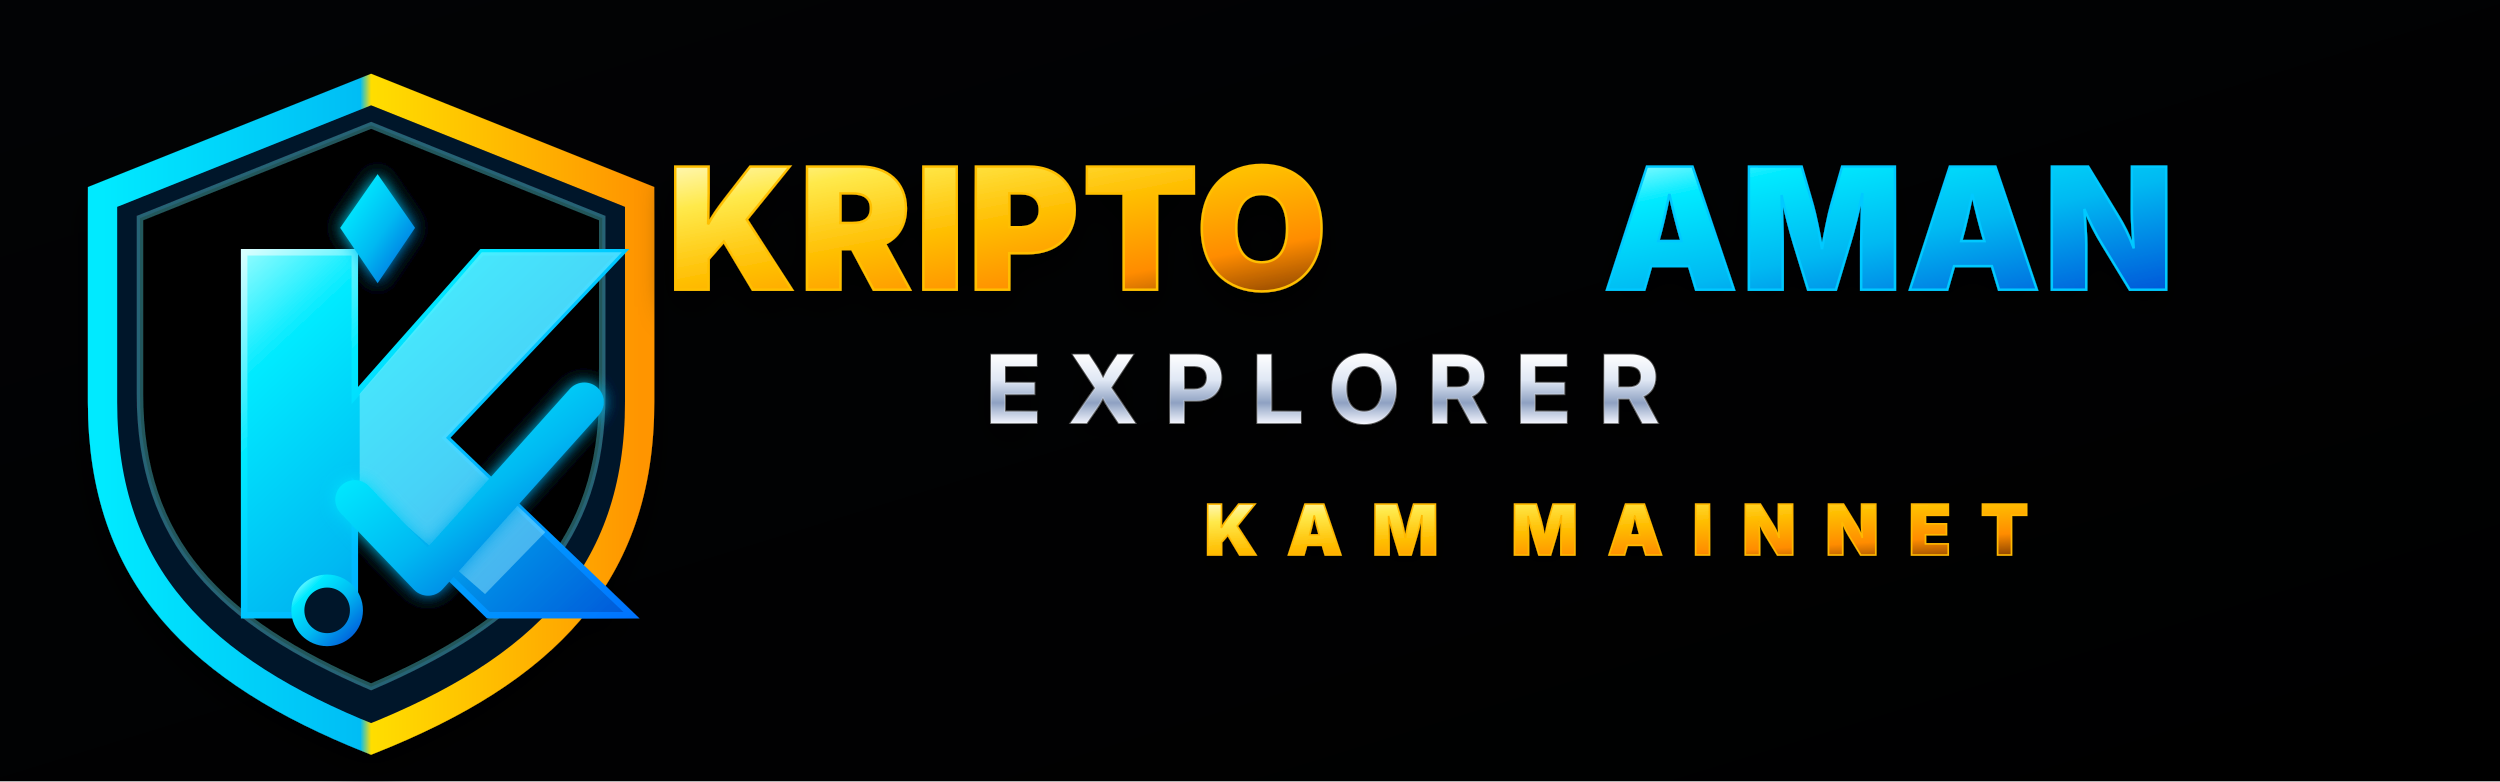
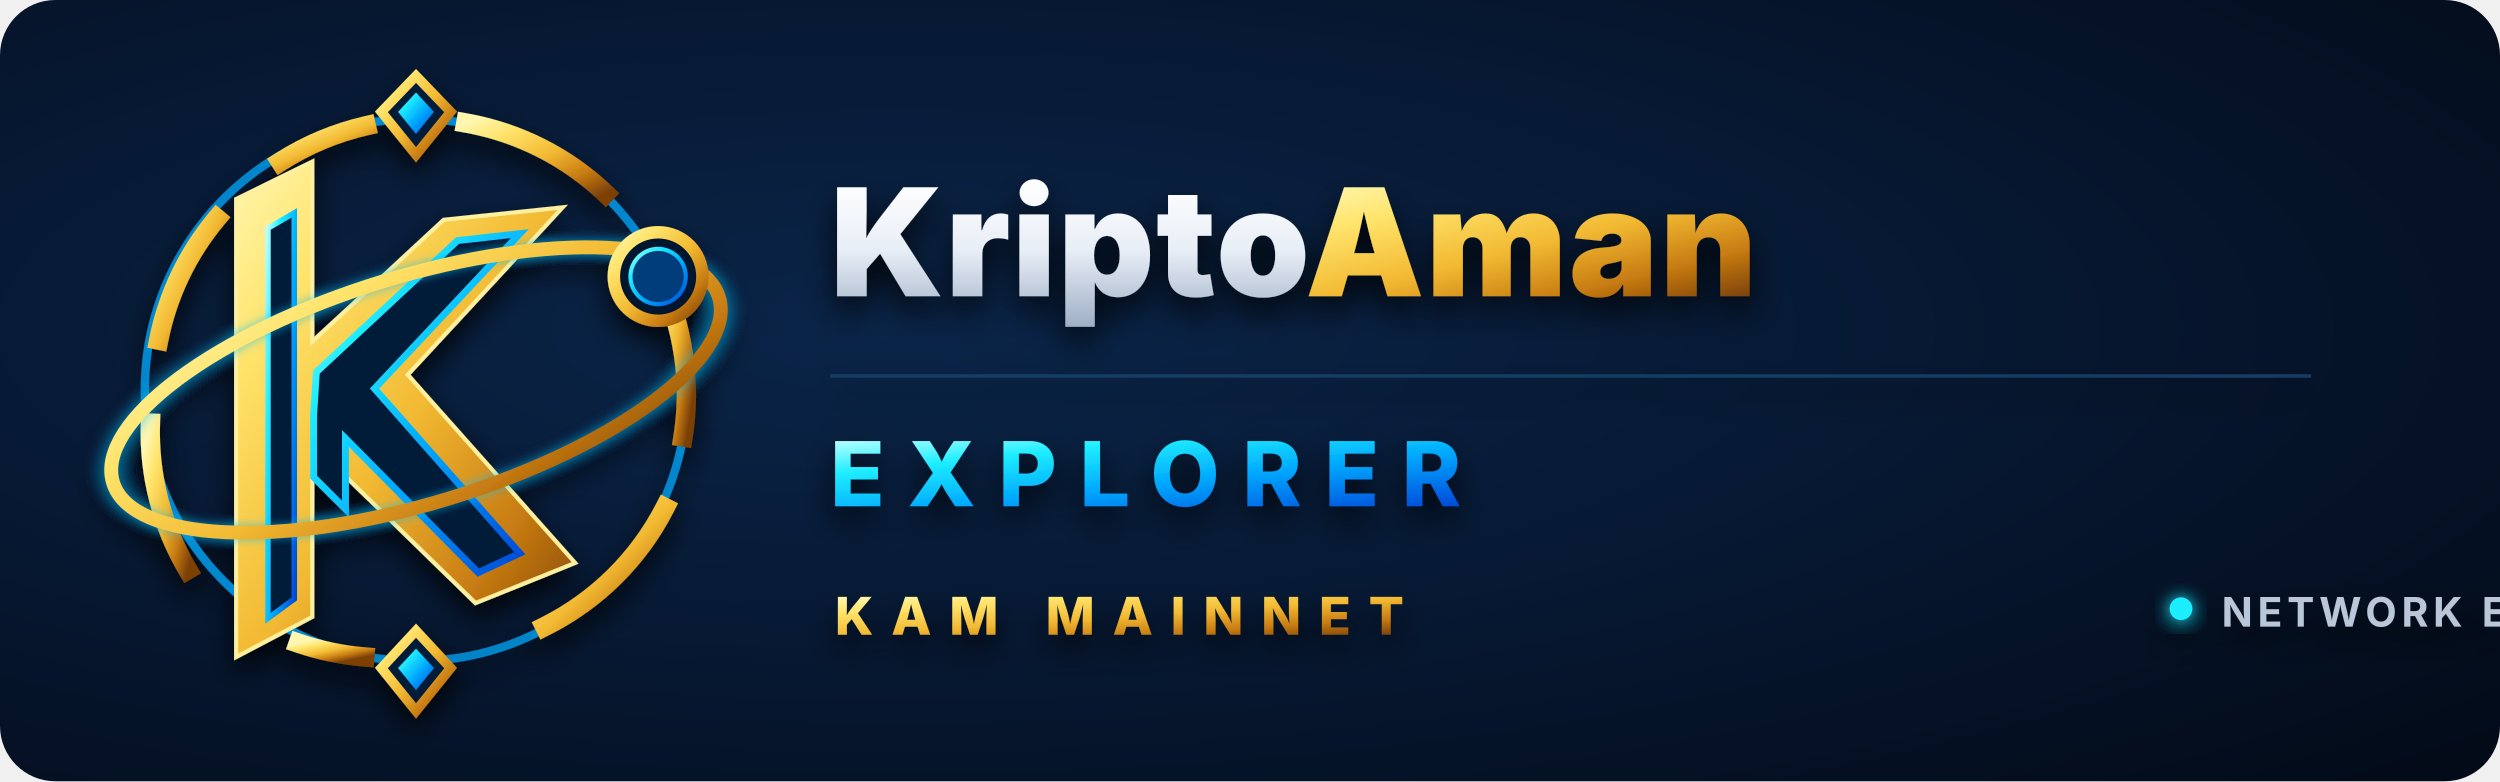
<svg xmlns="http://www.w3.org/2000/svg" viewBox="0 0 1536 480" role="img" aria-labelledby="title desc">
  <defs>
-     <linearGradient id="bg" x1="0" y1="0" x2="1" y2="1">
-       <stop offset="0" stop-color="#020305" />
-       <stop offset="1" stop-color="#000000" />
+     <radialGradient id="bg" cx="36%" cy="42%" r="95%">
+       <stop offset="0" stop-color="#0a2549" />
+       <stop offset=".52" stop-color="#06162e" />
+       <stop offset="1" stop-color="#020711" />
+     </radialGradient>
+     <linearGradient id="gold" x1="0" y1="0" x2="1" y2="1">
+       <stop offset="0" stop-color="#fff7b0" />
+       <stop offset=".22" stop-color="#ffe36a" />
+       <stop offset=".52" stop-color="#f2b932" />
+       <stop offset=".78" stop-color="#c77b12" />
+       <stop offset="1" stop-color="#7b4106" />
    </linearGradient>
    <linearGradient id="cyan" x1="0" y1="0" x2="1" y2="1">
-       <stop offset="0" stop-color="#8ffcff" />
-       <stop offset=".18" stop-color="#00eaff" />
-       <stop offset=".55" stop-color="#00b9f2" />
-       <stop offset="1" stop-color="#0058d9" />
-     </linearGradient>
-     <linearGradient id="cyanEdge" x1="0" y1="0" x2="1" y2="1">
-       <stop offset="0" stop-color="#d7ffff" />
-       <stop offset=".28" stop-color="#00eaff" />
-       <stop offset="1" stop-color="#0073ff" />
-     </linearGradient>
-     <linearGradient id="gold" x1="0" y1="0" x2="1" y2="1">
-       <stop offset="0" stop-color="#fff7b2" />
-       <stop offset=".18" stop-color="#ffe94a" />
-       <stop offset=".48" stop-color="#ffbd00" />
-       <stop offset=".78" stop-color="#ff8c00" />
-       <stop offset="1" stop-color="#8a4300" />
+       <stop offset="0" stop-color="#b8ffff" />
+       <stop offset=".25" stop-color="#1eeeff" />
+       <stop offset=".58" stop-color="#00a9ff" />
+       <stop offset="1" stop-color="#0648d8" />
    </linearGradient>
    <linearGradient id="silver" x1="0" y1="0" x2="0" y2="1">
      <stop offset="0" stop-color="#ffffff" />
-       <stop offset=".38" stop-color="#dfe7f4" />
-       <stop offset=".7" stop-color="#8ea1c2" />
-       <stop offset="1" stop-color="#f5f7ff" />
+       <stop offset=".48" stop-color="#e8eef6" />
+       <stop offset="1" stop-color="#9eafc5" />
    </linearGradient>
-     <linearGradient id="shieldEdge" x1="0" y1="0" x2="1" y2="0">
-       <stop offset="0" stop-color="#00eaff" />
-       <stop offset=".48" stop-color="#00bdf5" />
-       <stop offset=".5" stop-color="#ffde00" />
-       <stop offset="1" stop-color="#ff9500" />
-     </linearGradient>
-     <filter id="softGlow" x="-40%" y="-40%" width="180%" height="180%">
+     <filter id="glow" x="-60%" y="-60%" width="220%" height="220%">
      <feGaussianBlur stdDeviation="5" result="b" />
      <feMerge>
        <feMergeNode in="b" />
        <feMergeNode in="SourceGraphic" />
      </feMerge>
    </filter>
    <filter id="shadow" x="-30%" y="-30%" width="170%" height="170%">
-       <feDropShadow dx="0" dy="10" stdDeviation="10" flood-color="#000" flood-opacity=".9" />
+       <feDropShadow dx="0" dy="10" stdDeviation="10" flood-color="#000" flood-opacity=".82" />
    </filter>
  </defs>
-   <rect width="1536" height="480" fill="url(#bg)" />
-   <g transform="translate(48 35)" filter="url(#shadow)">
-     <path d="M180 20 345 86v126c0 107-60 165-165 207C75 377 15 319 15 212V86z" fill="#05142a" stroke="url(#shieldEdge)" stroke-width="18" />
-     <path d="M180 42 322 99v108c0 91-49 140-142 180C87 347 38 298 38 207V99z" fill="url(#bg)" stroke="#65f6ff" stroke-opacity=".35" stroke-width="4" />
-     <path d="M102 120h68v88l78-88h86l-108 114 114 109h-88l-82-80v80h-68z" fill="url(#cyan)" stroke="url(#cyanEdge)" stroke-width="4" />
-     <path d="M173 207 248 120h86L226 234l61 58-37 38-77-67z" fill="#bafcff" opacity=".38" />
-     <path d="M184 72 207 105 184 139 161 105z" fill="url(#cyan)" filter="url(#softGlow)" />
-     <path d="M170 272 215 319 311 212" fill="none" stroke="url(#cyan)" stroke-width="24" stroke-linecap="round" stroke-linejoin="round" filter="url(#softGlow)" />
-     <circle cx="153" cy="340" r="18" fill="#041629" stroke="url(#cyan)" stroke-width="8" />
-     <path d="M153 358v28" stroke="url(#cyan)" stroke-width="10" stroke-linecap="round" />
+   <rect width="1536" height="480" rx="34" fill="url(#bg)" />
+   <g transform="translate(38 22) scale(.85)" filter="url(#shadow)">
+     <circle cx="256" cy="256" r="196" fill="none" stroke="#00aaff" stroke-width="6" opacity=".72" />
+     <g fill="none" stroke="url(#gold)" stroke-width="14" stroke-linecap="square">
+       <path d="M292 63A196 196 0 0 1 393 114" />
+       <path d="M432 174A196 196 0 0 1 449 290" />
+       <path d="M436 341A196 196 0 0 1 349 427" />
+       <path d="M219 449A196 196 0 0 1 171 439" />
+       <path d="M91 386A196 196 0 0 1 64 280" />
+       <path d="M70 220A196 196 0 0 1 112 132" />
+       <path d="M158 91A196 196 0 0 1 220 65" />
+     </g>
+     <path d="M126 118 181 91v130l95-88 86-9-112 121 121 136-72 29-118-115v125l-55 29z" fill="url(#gold)" stroke="#fff0a0" stroke-width="3" />
+     <path d="M149 139 168 128v279l-19 14z" fill="#061b38" stroke="url(#cyan)" stroke-width="4" />
+     <path d="m184 243 102-95 45-5-105 112 105 119-30 14-96-97v51l-23-23v-45z" fill="#061b38" stroke="url(#cyan)" stroke-width="5" />
+     <g transform="rotate(-17 256 256)" fill="none" stroke-linecap="round">
+       <ellipse cx="256" cy="256" rx="229" ry="82" stroke="#00bfff" stroke-width="9" opacity=".7" filter="url(#glow)" />
+       <ellipse cx="256" cy="256" rx="229" ry="82" stroke="url(#gold)" stroke-width="10" />
+     </g>
+     <g transform="translate(256 55)">
+       <path d="M0-26 25 0 0 31-25 0Z" fill="#061a38" stroke="url(#gold)" stroke-width="7" />
+       <path d="M0-14 13 0 0 16-13 0Z" fill="url(#cyan)" />
+     </g>
+     <g transform="translate(256 457)">
+       <path d="M0-27 25 0 0 31-25 0Z" fill="#061a38" stroke="url(#gold)" stroke-width="7" />
+       <path d="M0-14 13 0 0 16-13 0Z" fill="url(#cyan)" />
+     </g>
+     <g transform="translate(431 174)">
+       <circle r="32" fill="#06162f" stroke="url(#gold)" stroke-width="9" />
+       <circle r="20" fill="#063d7a" stroke="url(#cyan)" stroke-width="3" />
+     </g>
  </g>
-   <g transform="translate(410 66)" filter="url(#shadow)">
-     <text x="0" y="112" font-family="Inter,Arial,sans-serif" font-size="104" font-weight="900" letter-spacing="2" fill="url(#gold)" stroke="#ffbf00" stroke-width="1.5">KRIPTO</text>
-     <text x="575" y="112" font-family="Inter,Arial,sans-serif" font-size="104" font-weight="900" letter-spacing="2" fill="url(#cyan)" stroke="#00c9ff" stroke-width="1.5">AMAN</text>
-     <line x1="0" y1="175" x2="155" y2="175" stroke="url(#cyan)" stroke-width="7" filter="url(#softGlow)" />
-     <text x="195" y="194" font-family="Inter,Arial,sans-serif" font-size="58" font-weight="700" letter-spacing="16" fill="url(#silver)" stroke="#ffffff" stroke-opacity=".25" stroke-width="1">EXPLORER</text>
-     <line x1="895" y1="175" x2="1050" y2="175" stroke="url(#cyan)" stroke-width="7" filter="url(#softGlow)" />
-     <text x="330" y="275" font-family="Inter,Arial,sans-serif" font-size="43" font-weight="900" letter-spacing="18" fill="url(#gold)" stroke="#ffb800" stroke-width="1">KAM MAINNET</text>
+   <g transform="translate(510 96)" filter="url(#shadow)">
+     <text x="0" y="86" font-family="Inter,Arial,sans-serif" font-size="92" font-weight="900" letter-spacing="1" fill="url(#silver)">Kripto</text>
+     <text x="292" y="86" font-family="Inter,Arial,sans-serif" font-size="92" font-weight="900" letter-spacing="1" fill="url(#gold)">Aman</text>
+     <line x1="0" y1="135" x2="910" y2="135" stroke="#163e65" stroke-width="2" />
+     <text x="0" y="215" font-family="Inter,Arial,sans-serif" font-size="55" font-weight="800" letter-spacing="14" fill="url(#cyan)">EXPLORER</text>
+     <text x="3" y="294" font-family="Inter,Arial,sans-serif" font-size="32" font-weight="800" letter-spacing="11" fill="url(#gold)">KAM MAINNET</text>
+     <circle cx="830" cy="278" r="7" fill="#1eeeff" filter="url(#glow)" />
+     <text x="855" y="289" font-family="Inter,Arial,sans-serif" font-size="25" font-weight="700" letter-spacing="3" fill="#b9c7d8">NETWORK EXPLORER</text>
  </g>
</svg>
